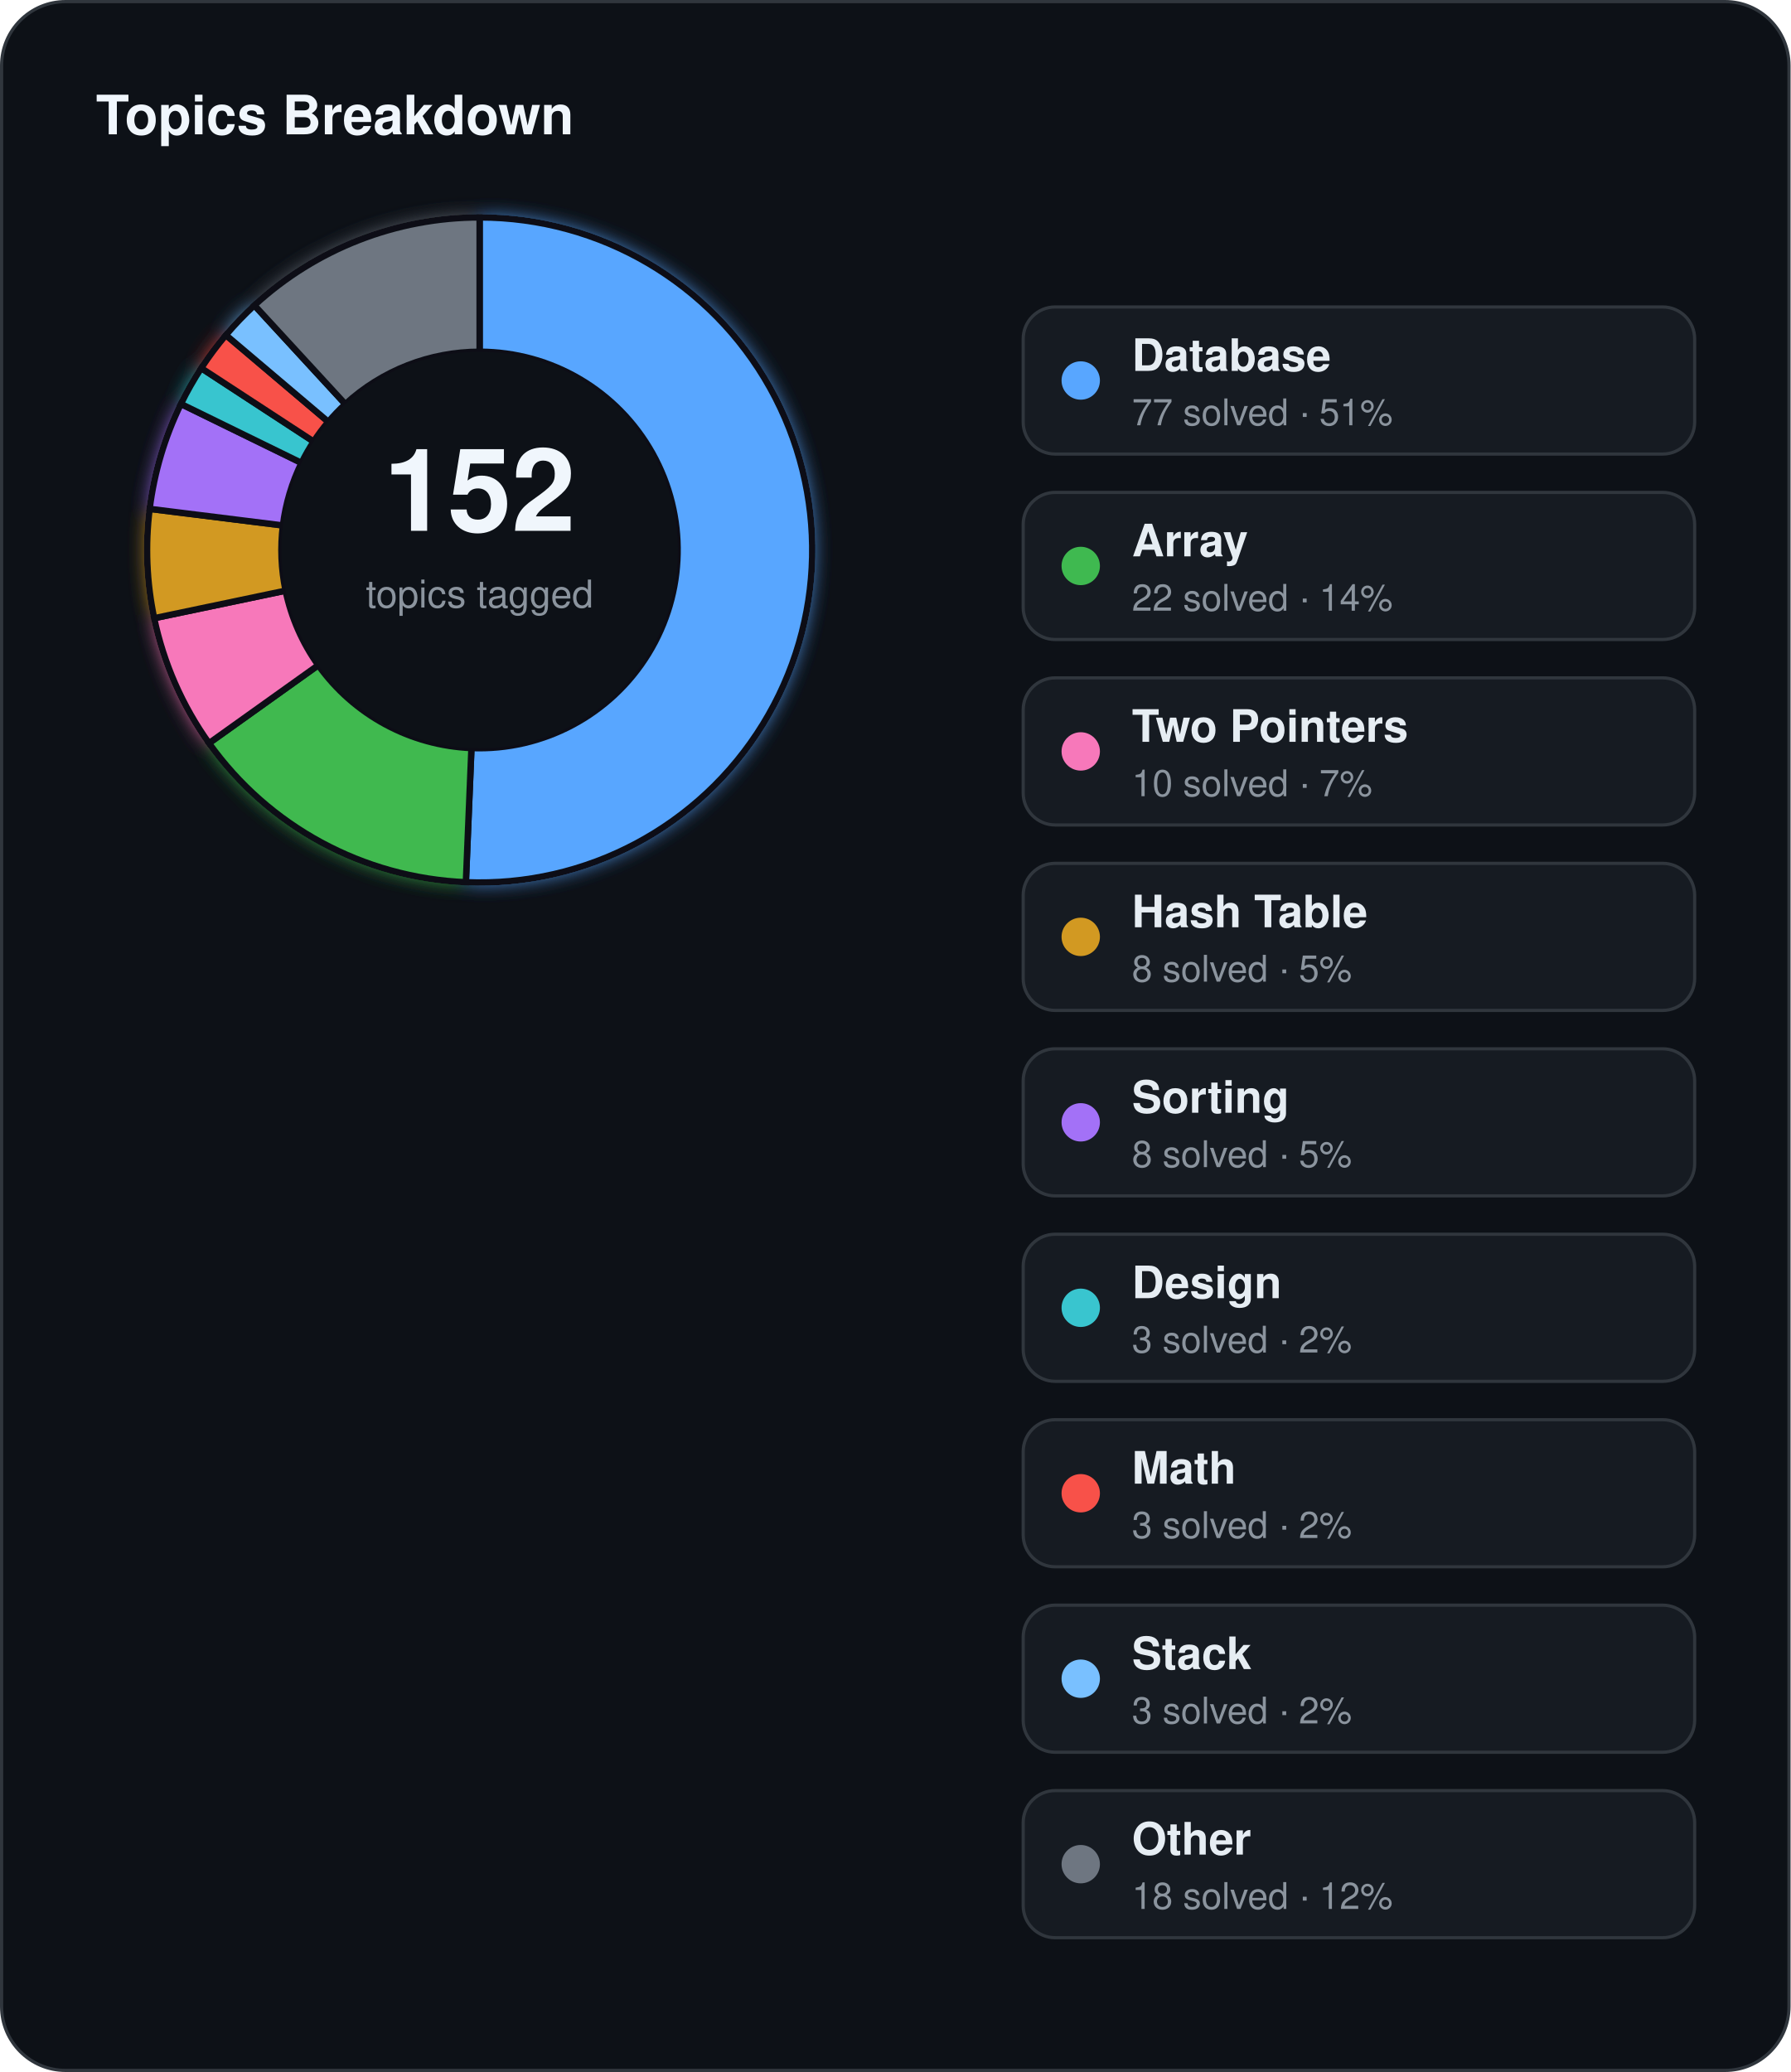
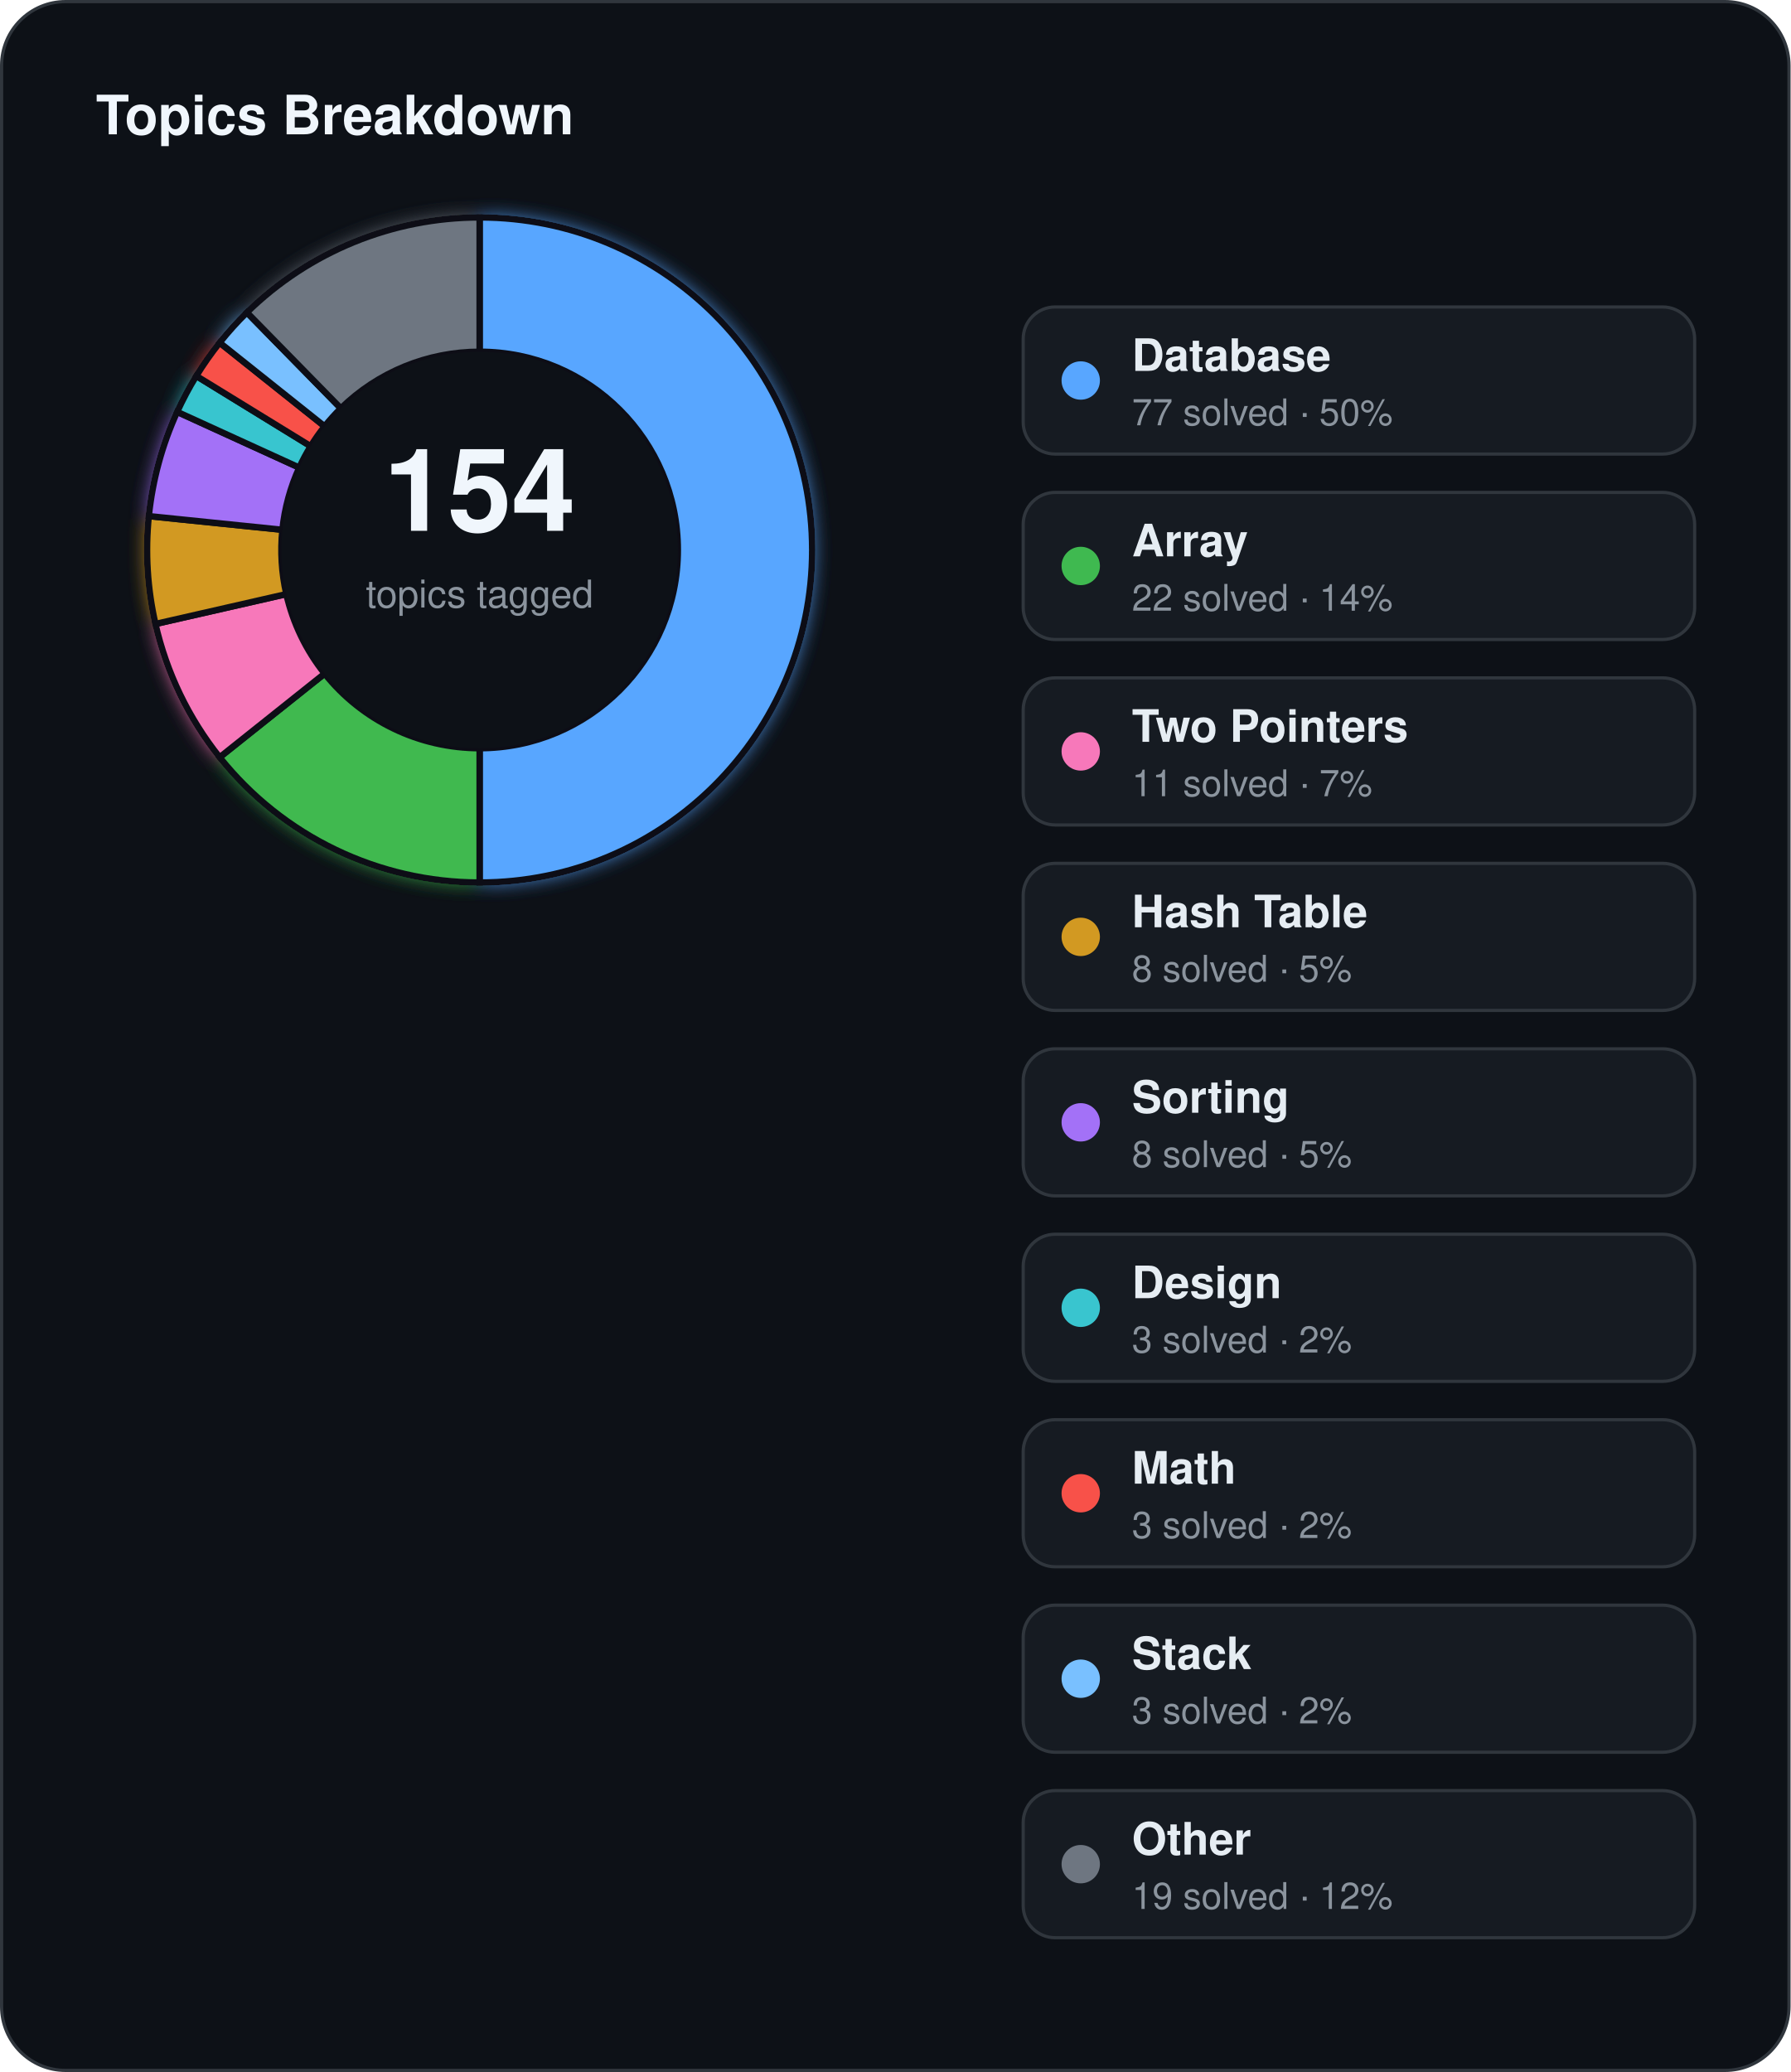
<svg xmlns="http://www.w3.org/2000/svg" width="560" height="648" viewBox="0 0 560 648">
  <defs>
    <filter id="topics-glow" x="-60%" y="-60%" width="220%" height="220%">
      <feGaussianBlur stdDeviation="3" result="blur" />
      <feMerge>
        <feMergeNode in="blur" />
        <feMergeNode in="SourceGraphic" />
      </feMerge>
    </filter>
  </defs>
  <rect x="0.5" y="0.5" width="559" height="647" rx="20" fill="#0d1117" stroke="#30363d" stroke-width="1" />
  <text x="30" y="42" fill="#f0f6fc" font-family="Segoe UI, Helvetica, Arial, sans-serif" font-size="17" font-weight="700">Topics Breakdown</text>
  <g filter="url(#topics-glow)">
-     <path d="M 150.00,68.00 A 104,104 0 1 1 145.70,275.91 L 147.44,233.95 A 62,62 0 1 0 150.00,110.00 Z" fill="#58a6ff" stroke="#0d1117" stroke-width="2" />
-     <path d="M 145.70,275.91 A 104,104 0 0 1 65.36,232.43 L 99.54,208.03 A 62,62 0 0 0 147.44,233.95 Z" fill="#3fb950" stroke="#0d1117" stroke-width="2" />
-     <path d="M 65.36,232.43 A 104,104 0 0 1 48.21,193.34 L 89.32,184.72 A 62,62 0 0 0 99.54,208.03 Z" fill="#f778ba" stroke="#0d1117" stroke-width="2" />
-     <path d="M 48.21,193.34 A 104,104 0 0 1 46.80,159.14 L 88.48,164.33 A 62,62 0 0 0 89.32,184.72 Z" fill="#d29922" stroke="#0d1117" stroke-width="2" />
-     <path d="M 46.80,159.14 A 104,104 0 0 1 56.57,126.32 L 94.30,144.77 A 62,62 0 0 0 88.48,164.33 Z" fill="#a371f7" stroke="#0d1117" stroke-width="2" />
-     <path d="M 56.57,126.32 A 104,104 0 0 1 62.93,115.12 L 98.10,138.09 A 62,62 0 0 0 94.30,144.77 Z" fill="#39c5cf" stroke="#0d1117" stroke-width="2" />
-     <path d="M 62.93,115.12 A 104,104 0 0 1 70.64,104.78 L 102.69,131.93 A 62,62 0 0 0 98.10,138.09 Z" fill="#f85149" stroke="#0d1117" stroke-width="2" />
-     <path d="M 70.64,104.78 A 104,104 0 0 1 79.56,95.48 L 108.01,126.39 A 62,62 0 0 0 102.69,131.93 Z" fill="#79c0ff" stroke="#0d1117" stroke-width="2" />
-     <path d="M 79.56,95.48 A 104,104 0 0 1 150.00,68.00 L 150.00,110.00 A 62,62 0 0 0 108.01,126.39 Z" fill="#6e7681" stroke="#0d1117" stroke-width="2" />
+     <path d="M 150.00,68.00 A 104,104 0 0 1 150.00,276.00 L 150.00,234.00 A 62,62 0 0 0 150.00,110.00 Z" fill="#58a6ff" stroke="#0d1117" stroke-width="2" />
+     <path d="M 150.00,276.00 A 104,104 0 0 1 68.69,236.84 L 101.53,210.66 A 62,62 0 0 0 150.00,234.00 Z" fill="#3fb950" stroke="#0d1117" stroke-width="2" />
+     <path d="M 68.69,236.84 A 104,104 0 0 1 48.61,195.14 L 89.55,185.80 A 62,62 0 0 0 101.53,210.66 Z" fill="#f778ba" stroke="#0d1117" stroke-width="2" />
+     <path d="M 48.61,195.14 A 104,104 0 0 1 46.54,161.41 L 88.32,165.69 A 62,62 0 0 0 89.55,185.80 Z" fill="#d29922" stroke="#0d1117" stroke-width="2" />
+     <path d="M 46.54,161.41 A 104,104 0 0 1 55.40,128.80 L 93.60,146.24 A 62,62 0 0 0 88.32,165.69 Z" fill="#a371f7" stroke="#0d1117" stroke-width="2" />
+     <path d="M 55.40,128.80 A 104,104 0 0 1 61.38,117.57 L 97.17,139.55 A 62,62 0 0 0 93.60,146.24 Z" fill="#39c5cf" stroke="#0d1117" stroke-width="2" />
+     <path d="M 61.38,117.57 A 104,104 0 0 1 68.69,107.16 L 101.53,133.34 A 62,62 0 0 0 97.17,139.55 Z" fill="#f85149" stroke="#0d1117" stroke-width="2" />
+     <path d="M 68.69,107.16 A 104,104 0 0 1 77.21,97.71 L 106.61,127.71 A 62,62 0 0 0 101.53,133.34 Z" fill="#79c0ff" stroke="#0d1117" stroke-width="2" />
+     <path d="M 77.21,97.71 A 104,104 0 0 1 150.00,68.00 L 150.00,110.00 A 62,62 0 0 0 106.61,127.71 Z" fill="#6e7681" stroke="#0d1117" stroke-width="2" />
  </g>
  <circle cx="150" cy="172" r="62" fill="#0d1117" />
-   <text x="150" y="166" text-anchor="middle" fill="#f0f6fc" font-family="Segoe UI, Helvetica, Arial, sans-serif" font-size="36" font-weight="700">152</text>
+   <text x="150" y="166" text-anchor="middle" fill="#f0f6fc" font-family="Segoe UI, Helvetica, Arial, sans-serif" font-size="36" font-weight="700">154</text>
  <text x="150" y="190" text-anchor="middle" fill="#8b949e" font-family="Segoe UI, Helvetica, Arial, sans-serif" font-size="12">topics tagged</text>
  <rect x="320" y="96" width="210" height="46" rx="10" fill="#161b22" stroke="#30363d" stroke-width="1" />
  <circle cx="338" cy="119" r="6" fill="#58a6ff" />
  <text x="354" y="116" fill="#e6edf3" font-family="Segoe UI, Helvetica, Arial, sans-serif" font-size="14" font-weight="600">Database</text>
-   <text x="354" y="133" fill="#8b949e" font-family="Segoe UI, Helvetica, Arial, sans-serif" font-size="11.5">77 solved · 51%</text>
+   <text x="354" y="133" fill="#8b949e" font-family="Segoe UI, Helvetica, Arial, sans-serif" font-size="11.5">77 solved · 50%</text>
  <rect x="320" y="154" width="210" height="46" rx="10" fill="#161b22" stroke="#30363d" stroke-width="1" />
  <circle cx="338" cy="177" r="6" fill="#3fb950" />
  <text x="354" y="174" fill="#e6edf3" font-family="Segoe UI, Helvetica, Arial, sans-serif" font-size="14" font-weight="600">Array</text>
  <text x="354" y="191" fill="#8b949e" font-family="Segoe UI, Helvetica, Arial, sans-serif" font-size="11.5">22 solved · 14%</text>
  <rect x="320" y="212" width="210" height="46" rx="10" fill="#161b22" stroke="#30363d" stroke-width="1" />
  <circle cx="338" cy="235" r="6" fill="#f778ba" />
  <text x="354" y="232" fill="#e6edf3" font-family="Segoe UI, Helvetica, Arial, sans-serif" font-size="14" font-weight="600">Two Pointers</text>
-   <text x="354" y="249" fill="#8b949e" font-family="Segoe UI, Helvetica, Arial, sans-serif" font-size="11.5">10 solved · 7%</text>
+   <text x="354" y="249" fill="#8b949e" font-family="Segoe UI, Helvetica, Arial, sans-serif" font-size="11.5">11 solved · 7%</text>
  <rect x="320" y="270" width="210" height="46" rx="10" fill="#161b22" stroke="#30363d" stroke-width="1" />
  <circle cx="338" cy="293" r="6" fill="#d29922" />
  <text x="354" y="290" fill="#e6edf3" font-family="Segoe UI, Helvetica, Arial, sans-serif" font-size="14" font-weight="600">Hash Table</text>
  <text x="354" y="307" fill="#8b949e" font-family="Segoe UI, Helvetica, Arial, sans-serif" font-size="11.5">8 solved · 5%</text>
  <rect x="320" y="328" width="210" height="46" rx="10" fill="#161b22" stroke="#30363d" stroke-width="1" />
  <circle cx="338" cy="351" r="6" fill="#a371f7" />
  <text x="354" y="348" fill="#e6edf3" font-family="Segoe UI, Helvetica, Arial, sans-serif" font-size="14" font-weight="600">Sorting</text>
  <text x="354" y="365" fill="#8b949e" font-family="Segoe UI, Helvetica, Arial, sans-serif" font-size="11.5">8 solved · 5%</text>
  <rect x="320" y="386" width="210" height="46" rx="10" fill="#161b22" stroke="#30363d" stroke-width="1" />
  <circle cx="338" cy="409" r="6" fill="#39c5cf" />
  <text x="354" y="406" fill="#e6edf3" font-family="Segoe UI, Helvetica, Arial, sans-serif" font-size="14" font-weight="600">Design</text>
  <text x="354" y="423" fill="#8b949e" font-family="Segoe UI, Helvetica, Arial, sans-serif" font-size="11.5">3 solved · 2%</text>
  <rect x="320" y="444" width="210" height="46" rx="10" fill="#161b22" stroke="#30363d" stroke-width="1" />
  <circle cx="338" cy="467" r="6" fill="#f85149" />
  <text x="354" y="464" fill="#e6edf3" font-family="Segoe UI, Helvetica, Arial, sans-serif" font-size="14" font-weight="600">Math</text>
  <text x="354" y="481" fill="#8b949e" font-family="Segoe UI, Helvetica, Arial, sans-serif" font-size="11.5">3 solved · 2%</text>
  <rect x="320" y="502" width="210" height="46" rx="10" fill="#161b22" stroke="#30363d" stroke-width="1" />
  <circle cx="338" cy="525" r="6" fill="#79c0ff" />
  <text x="354" y="522" fill="#e6edf3" font-family="Segoe UI, Helvetica, Arial, sans-serif" font-size="14" font-weight="600">Stack</text>
  <text x="354" y="539" fill="#8b949e" font-family="Segoe UI, Helvetica, Arial, sans-serif" font-size="11.5">3 solved · 2%</text>
  <rect x="320" y="560" width="210" height="46" rx="10" fill="#161b22" stroke="#30363d" stroke-width="1" />
  <circle cx="338" cy="583" r="6" fill="#6e7681" />
  <text x="354" y="580" fill="#e6edf3" font-family="Segoe UI, Helvetica, Arial, sans-serif" font-size="14" font-weight="600">Other</text>
-   <text x="354" y="597" fill="#8b949e" font-family="Segoe UI, Helvetica, Arial, sans-serif" font-size="11.5">18 solved · 12%</text>
+   <text x="354" y="597" fill="#8b949e" font-family="Segoe UI, Helvetica, Arial, sans-serif" font-size="11.5">19 solved · 12%</text>
</svg>
